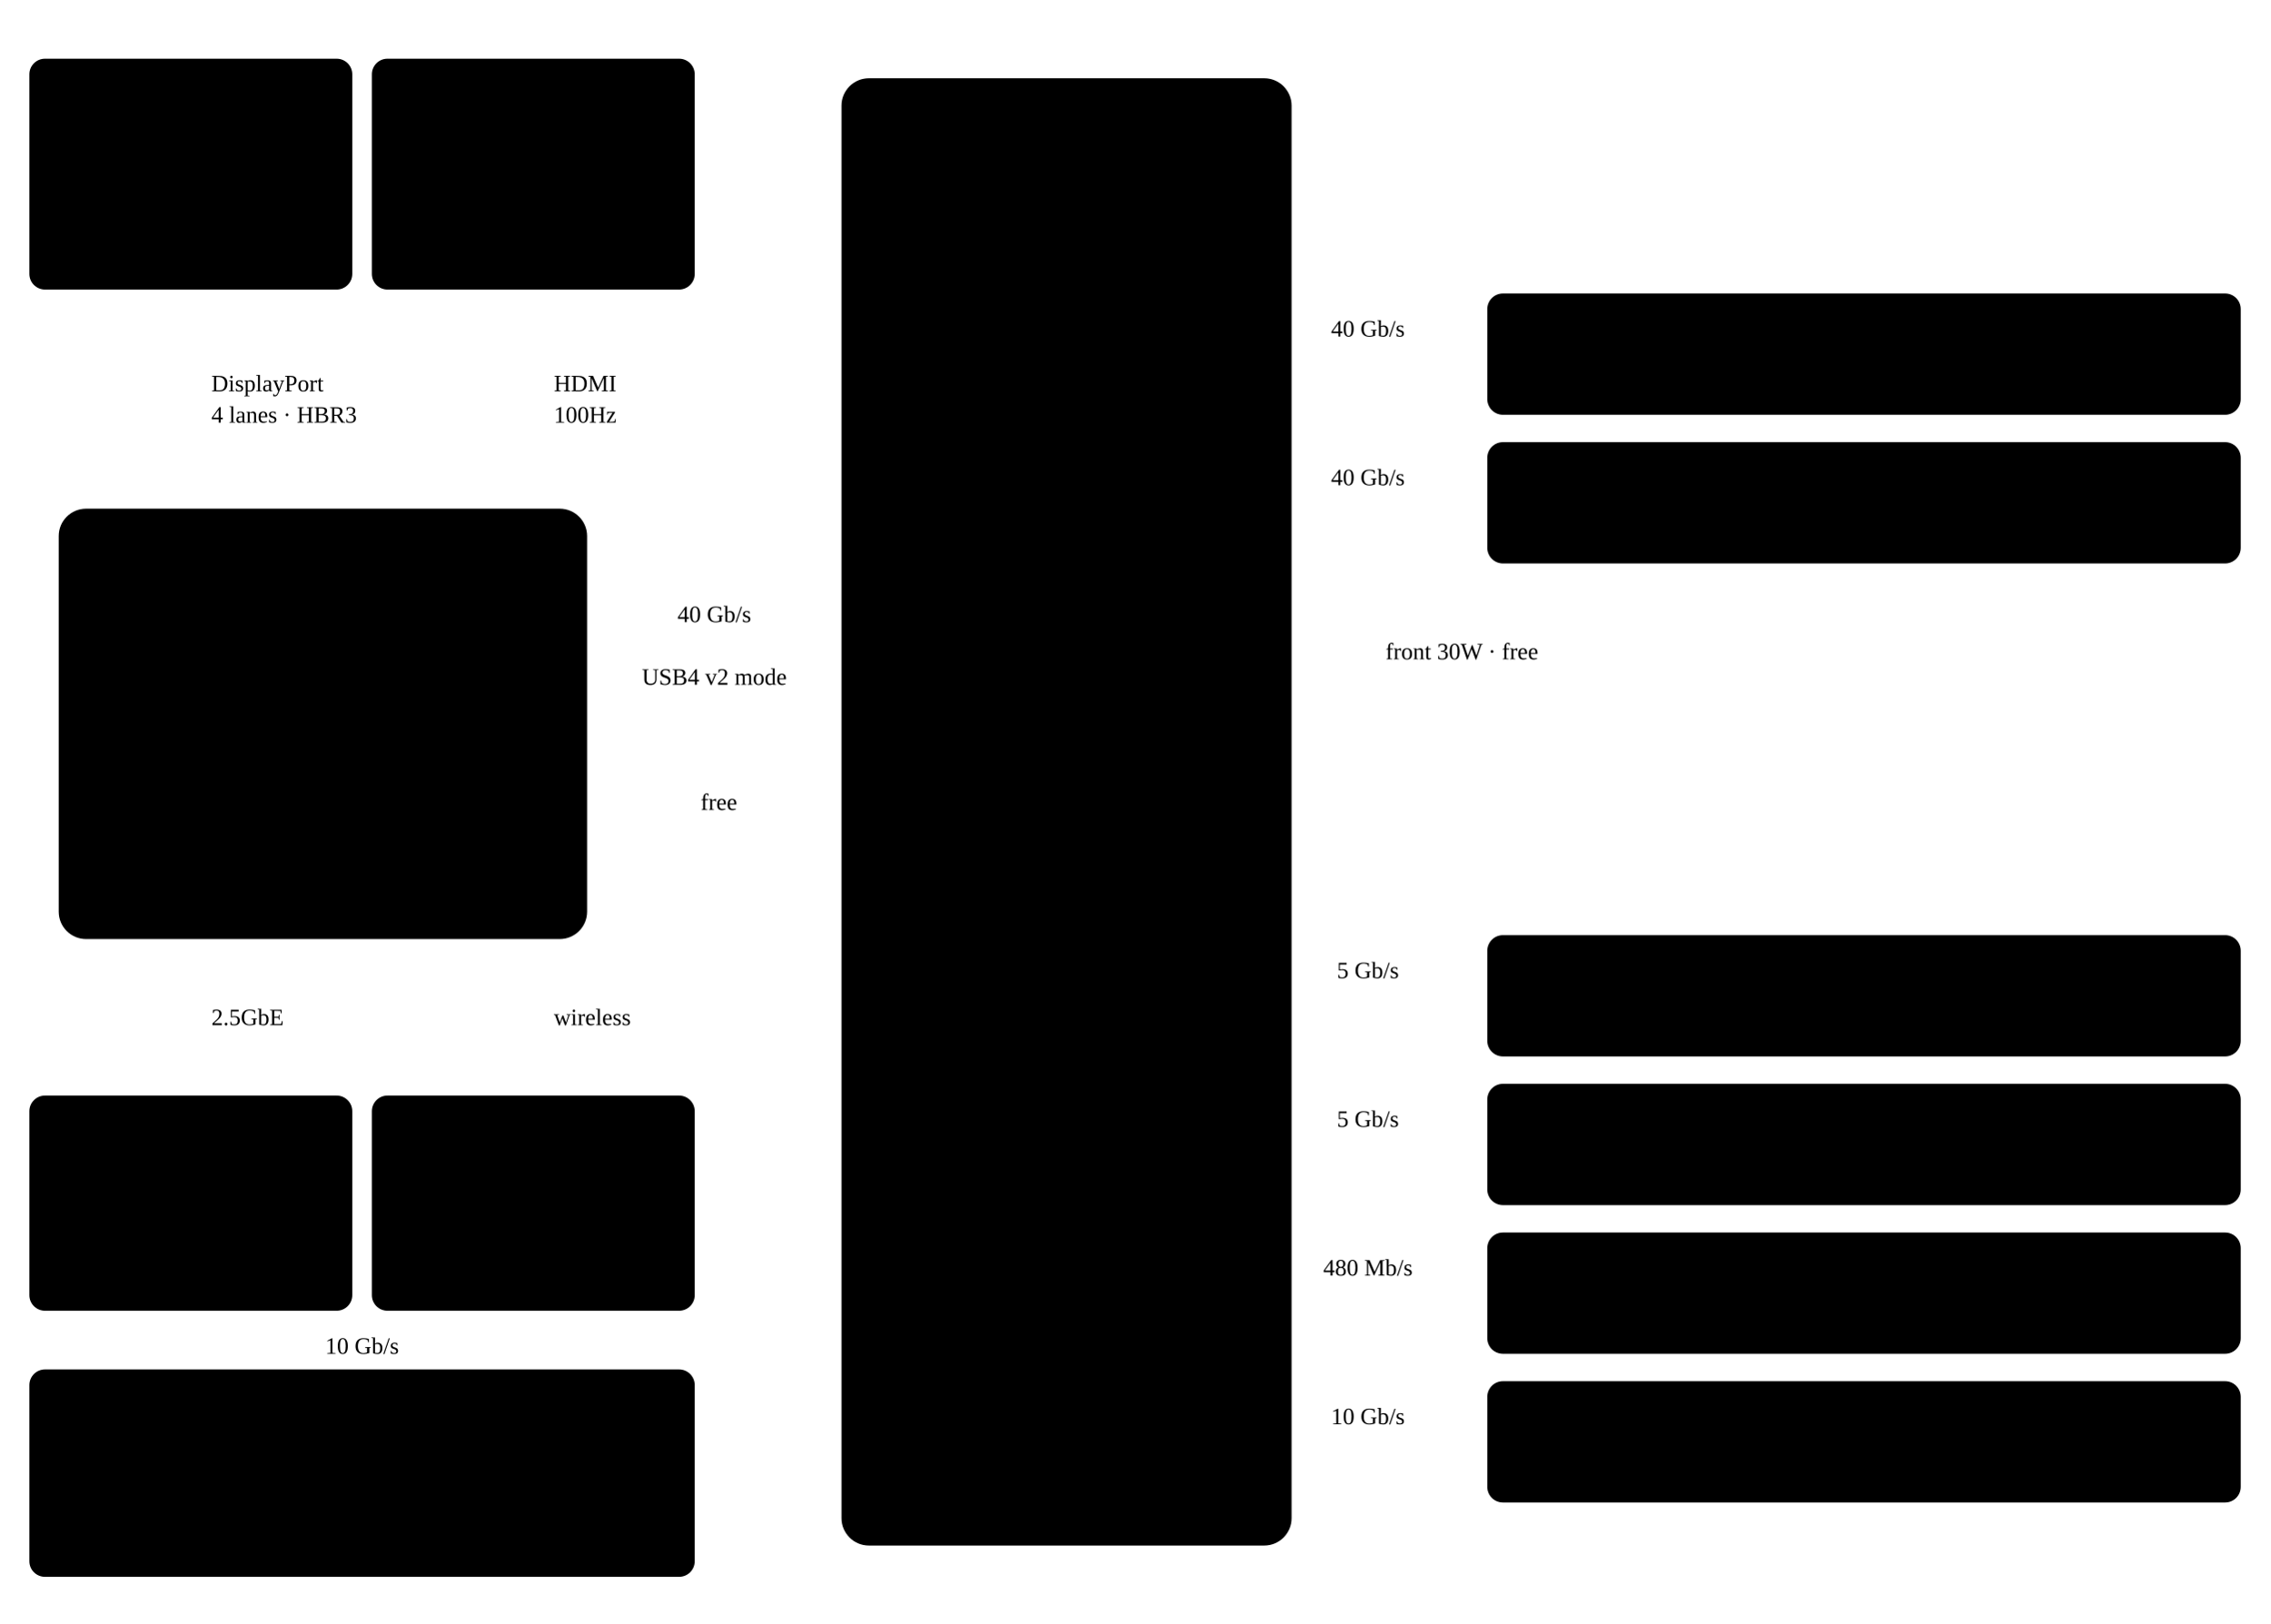
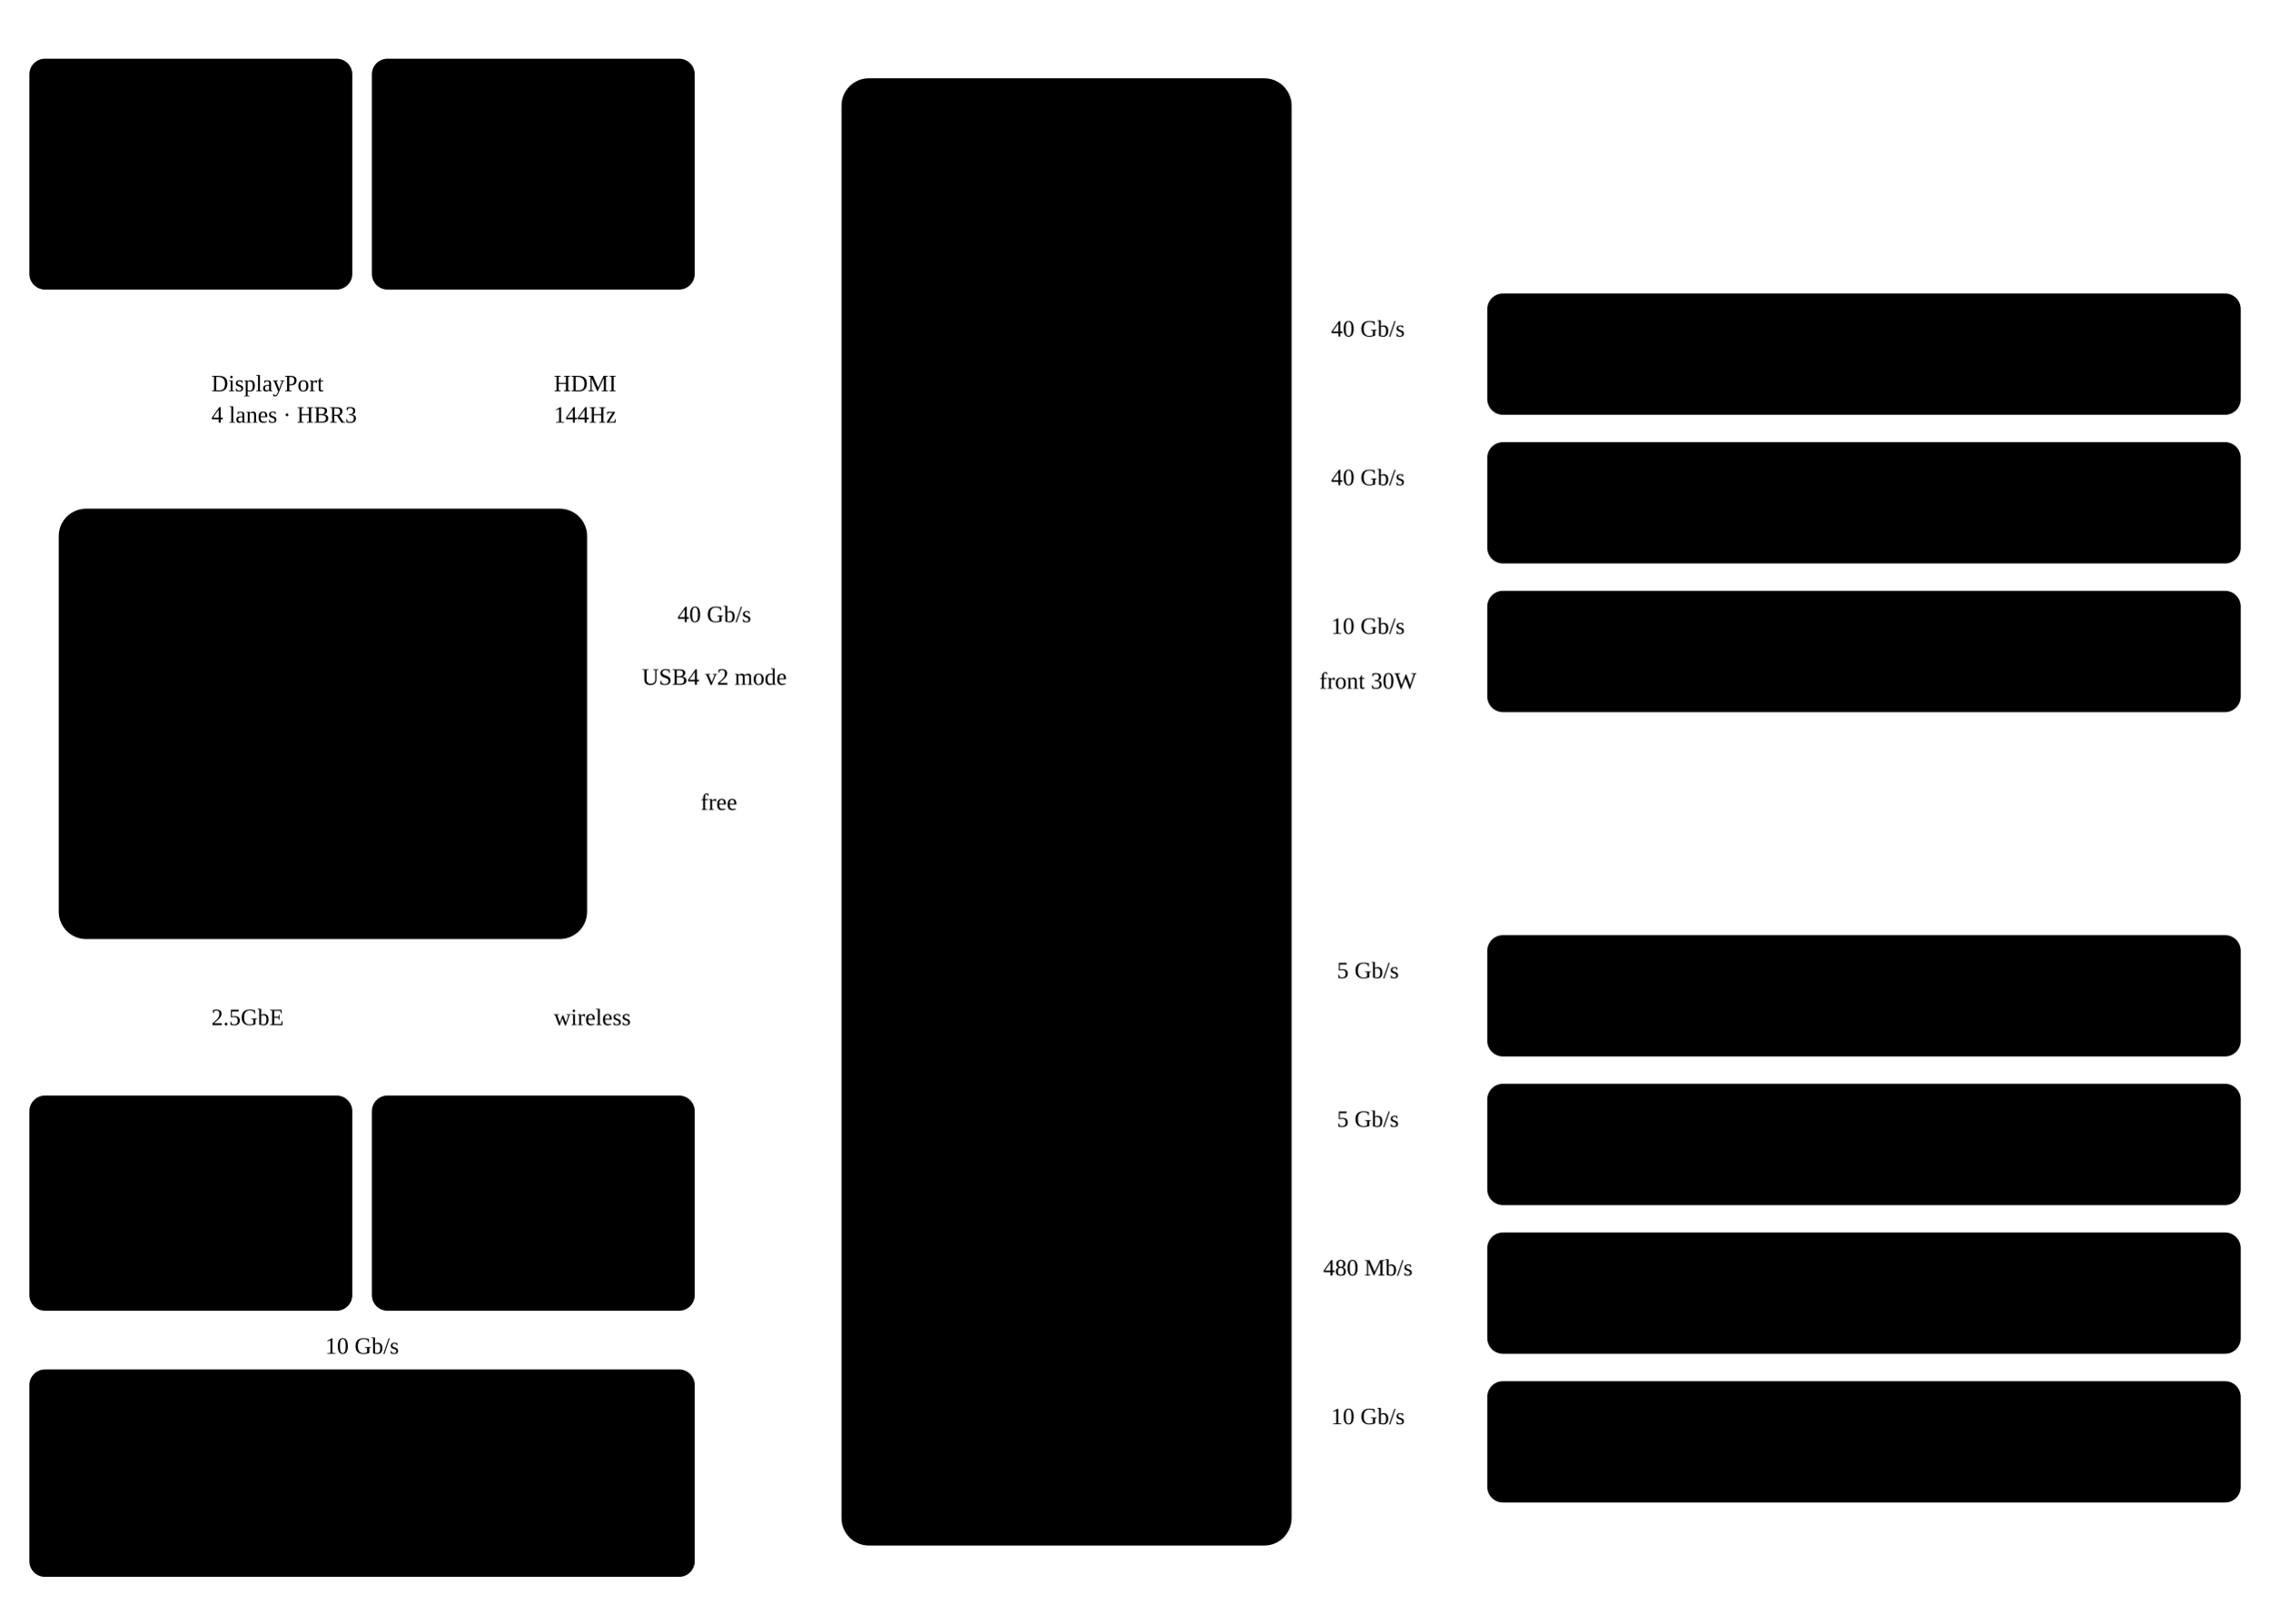
<svg viewBox="0 0 1160 830" role="img" aria-labelledby="dgT">
  <line x1="97" y1="260" x2="97" y2="148" class="ln l-dp" />
  <text x="108" y="200" class="lbl c-dp">DisplayPort</text>
  <text x="108" y="216" class="lbl2">4 lanes · HBR3</text>
  <line x1="272" y1="260" x2="272" y2="148" class="ln l-hdmi" />
  <text x="283" y="200" class="lbl c-hdmi">HDMI</text>
-   <text x="283" y="216" class="lbl2">100Hz</text>
+   <text x="283" y="216" class="lbl2">144Hz</text>
  <line x1="300" y1="330" x2="430" y2="330" class="ln l-tb" />
  <text x="365" y="318" class="lbl c-tb" text-anchor="middle">40 Gb/s</text>
  <text x="365" y="350" class="lbl2" text-anchor="middle">USB4 v2 mode</text>
  <line x1="300" y1="410" x2="352" y2="410" class="ln l-free" />
  <text x="358" y="414" class="lbl2">free</text>
  <line x1="97" y1="480" x2="97" y2="560" class="ln l-net" />
  <text x="108" y="524" class="lbl c-net">2.5GbE</text>
  <line x1="272" y1="480" x2="272" y2="560" class="ln l-air" />
  <text x="283" y="524" class="lbl c-mut">wireless</text>
  <line x1="185" y1="480" x2="185" y2="700" class="ln l-u10" />
  <text x="185" y="692" class="lbl c-u10" text-anchor="middle">10 Gb/s</text>
  <line x1="638" y1="181" x2="760" y2="181" class="ln l-tb" />
  <text x="699" y="172" class="lbl c-tb" text-anchor="middle">40 Gb/s</text>
  <line x1="638" y1="257" x2="760" y2="257" class="ln l-tb" />
  <text x="699" y="248" class="lbl c-tb" text-anchor="middle">40 Gb/s</text>
-   <line x1="638" y1="333" x2="700" y2="333" class="ln l-free" />
-   <text x="708" y="337" class="lbl2">front 30W · free</text>
+   <line x1="638" y1="333" x2="760" y2="333" class="ln l-u10" />
+   <text x="699" y="324" class="lbl c-u10" text-anchor="middle">10 Gb/s</text>
+   <text x="699" y="352" class="lbl2" text-anchor="middle">front 30W</text>
  <line x1="638" y1="509" x2="760" y2="509" class="ln l-u5" />
  <text x="699" y="500" class="lbl c-u5" text-anchor="middle">5 Gb/s</text>
  <line x1="638" y1="585" x2="760" y2="585" class="ln l-u5" />
  <text x="699" y="576" class="lbl c-u5" text-anchor="middle">5 Gb/s</text>
  <line x1="638" y1="661" x2="760" y2="661" class="ln l-u2" />
  <text x="699" y="652" class="lbl c-u2" text-anchor="middle">480 Mb/s</text>
  <line x1="638" y1="737" x2="760" y2="737" class="ln l-u10" />
  <text x="699" y="728" class="lbl c-u10" text-anchor="middle">10 Gb/s</text>
  <rect x="15" y="30" width="165" height="118" rx="8" class="node" />
  <text x="28" y="56" class="t1">KTC H24T7</text>
  <text x="28" y="76" class="t2">Main · 24in 1440p IPS</text>
-   <text x="28" y="94" class="t2">1920×1080 @ 180Hz</text>
-   <text x="28" y="112" class="t2">HiDPI, 4K backing, VRR</text>
+   <text x="28" y="94" class="t2">2560×1440 @ 180Hz</text>
+   <text x="28" y="112" class="t2">HiDPI, 5K backing, VRR</text>
  <text x="28" y="132" class="tm">Cable Matters USB-C→DP</text>
  <rect x="190" y="30" width="165" height="118" rx="8" class="node" />
-   <text x="203" y="56" class="t1">Dell S2425HS</text>
-   <text x="203" y="76" class="t2">Second · 24in 1080p IPS</text>
-   <text x="203" y="94" class="t2">1920×1080 @ 100Hz</text>
-   <text x="203" y="112" class="t2">HiDPI, 4K backing</text>
+   <text x="203" y="56" class="t1">KTC H24T7 #2</text>
+   <text x="203" y="76" class="t2">Second · 24in 1440p IPS</text>
+   <text x="203" y="94" class="t2">2560×1440 @ 144Hz</text>
+   <text x="203" y="112" class="t2">HiDPI, 5K backing</text>
  <text x="203" y="132" class="tm">HDMI cable</text>
  <rect x="30" y="260" width="270" height="220" rx="14" class="node mini" />
  <text x="97" y="278" class="tag" text-anchor="middle">TB R1</text>
  <text x="272" y="278" class="tag" text-anchor="middle">HDMI</text>
  <text x="290" y="334" class="tag" text-anchor="end">TB R4</text>
  <text x="290" y="414" class="tag" text-anchor="end">TB R2</text>
  <text x="48" y="320" class="t-big">Mac mini</text>
  <text x="48" y="342" class="t2">M6 · Mac18,5 · 16GB</text>
  <text x="48" y="384" class="t2">Internal 512GB SSD</text>
  <text x="48" y="402" class="t2">Front USB-C: 1 used, 1 free</text>
  <text x="97" y="470" class="tag" text-anchor="middle">en0</text>
  <text x="185" y="470" class="tag" text-anchor="middle">USB-C</text>
  <text x="272" y="470" class="tag" text-anchor="middle">en1 · BT</text>
  <rect x="15" y="560" width="165" height="110" rx="8" class="node" />
  <text x="28" y="586" class="t1">Home network</text>
  <text x="28" y="606" class="t2">ACASIS 2.5GbE switch</text>
  <text x="28" y="624" class="t2">2.5 Gb/s full duplex</text>
  <text x="28" y="650" class="tm">wired · default route</text>
  <rect x="190" y="560" width="165" height="110" rx="8" class="node" />
  <text x="203" y="586" class="t1">Wireless</text>
  <text x="203" y="606" class="t2">Wi-Fi 7 · 5GHz · 80MHz</text>
  <text x="203" y="624" class="t2">MX Keys S keyboard</text>
  <text x="203" y="642" class="t2">MX Anywhere 3S mouse</text>
  <rect x="15" y="700" width="340" height="106" rx="8" class="node" />
  <text x="28" y="726" class="t1">WD Green SN350 2TB · SSD BACKUP</text>
  <text x="28" y="746" class="t2">Time Machine · holds a backup of Media</text>
  <text x="28" y="764" class="t2">UGREEN USB enclosure · Realtek RTL9210</text>
  <text x="28" y="790" class="tm">mini front USB-C · outside the dock</text>
  <rect x="430" y="40" width="230" height="750" rx="14" class="node dock" />
  <text x="448" y="72" class="t-big" style="font-size:18px">Wavlink WL-UTD58</text>
  <text x="448" y="94" class="t2">Thunderbolt 5 dock</text>
  <text x="448" y="112" class="t2">Self-powered</text>
  <text x="448" y="130" class="tm">firmware 64.64</text>
  <rect x="446" y="150" width="192" height="214" rx="8" class="sub" />
  <text x="460" y="176" class="t1">Thunderbolt ×3</text>
  <text x="460" y="196" class="t2">40 Gb/s each</text>
  <text x="460" y="214" class="t2">(TB5 ports, host is TB4)</text>
  <text x="460" y="240" class="t2">Both Mokins: 15W ports</text>
  <text x="460" y="258" class="t2"> </text>
-   <text x="460" y="290" class="t2">Front 30W port: free,</text>
-   <text x="460" y="308" class="t2">for phone / iPad charging</text>
+   <text x="460" y="290" class="t2">Front 30W port: iPad mini</text>
+   <text x="460" y="308" class="t2">or iPhone, 30W charge + sync</text>
  <rect x="446" y="470" width="192" height="300" rx="8" class="sub" />
  <text x="460" y="496" class="t1">USB hub · 10 Gb/s</text>
  <text x="460" y="530" class="tm">Intel 8087:5787</text>
  <text x="460" y="546" class="tm">+ Parade hubs</text>
  <text x="460" y="616" class="t2">Shared by these four</text>
  <text x="460" y="634" class="t2">on one 10 Gb/s link</text>
  <rect x="760" y="150" width="385" height="62" rx="8" class="node" />
  <text x="774" y="176" class="t1">Crucial P310 2TB · Media</text>
  <text x="774" y="196" class="t2">Plex and Apple TV source · Mokin, ASMedia 246x · Gen4 x4</text>
  <rect x="760" y="226" width="385" height="62" rx="8" class="node" />
  <text x="774" y="252" class="t1">Samsung 990 PRO 1TB · DATA</text>
  <text x="774" y="272" class="t2">Mokin, ASMedia 246x · Gen4 x4 · 15W port</text>
+   <rect x="760" y="302" width="385" height="62" rx="8" class="node" />
+   <text x="774" y="328" class="t1">iPad mini / iPhone</text>
+   <text x="774" y="348" class="t2">30W PD charging (15V/2A) · USB 3 over USB4 · 80 Gb/s cable</text>
  <rect x="760" y="706" width="385" height="62" rx="8" class="node" />
  <text x="774" y="732" class="t1">Scratch Disk · 512GB SSD</text>
  <text x="774" y="752" class="t2">Ugreen USB enclosure · Realtek RTL9210 · orange USB-A port</text>
  <rect x="760" y="478" width="385" height="62" rx="8" class="node" />
  <text x="774" y="504" class="t1">Backup · WD Elements 4TB HDD</text>
  <text x="774" y="524" class="t2">Time Machine · behind a Parade hub</text>
  <rect x="760" y="554" width="385" height="62" rx="8" class="node" />
  <text x="774" y="580" class="t1">Realtek 2.5G USB LAN</text>
  <text x="774" y="600" class="t2">RTL8156 · en12 · not in use</text>
  <rect x="760" y="630" width="385" height="62" rx="8" class="node" />
  <text x="774" y="656" class="t1">Blu-ray / DVD burner</text>
  <text x="774" y="676" class="t2">Matshita UJ260 · Initio slim-drive bridge</text>
</svg>
